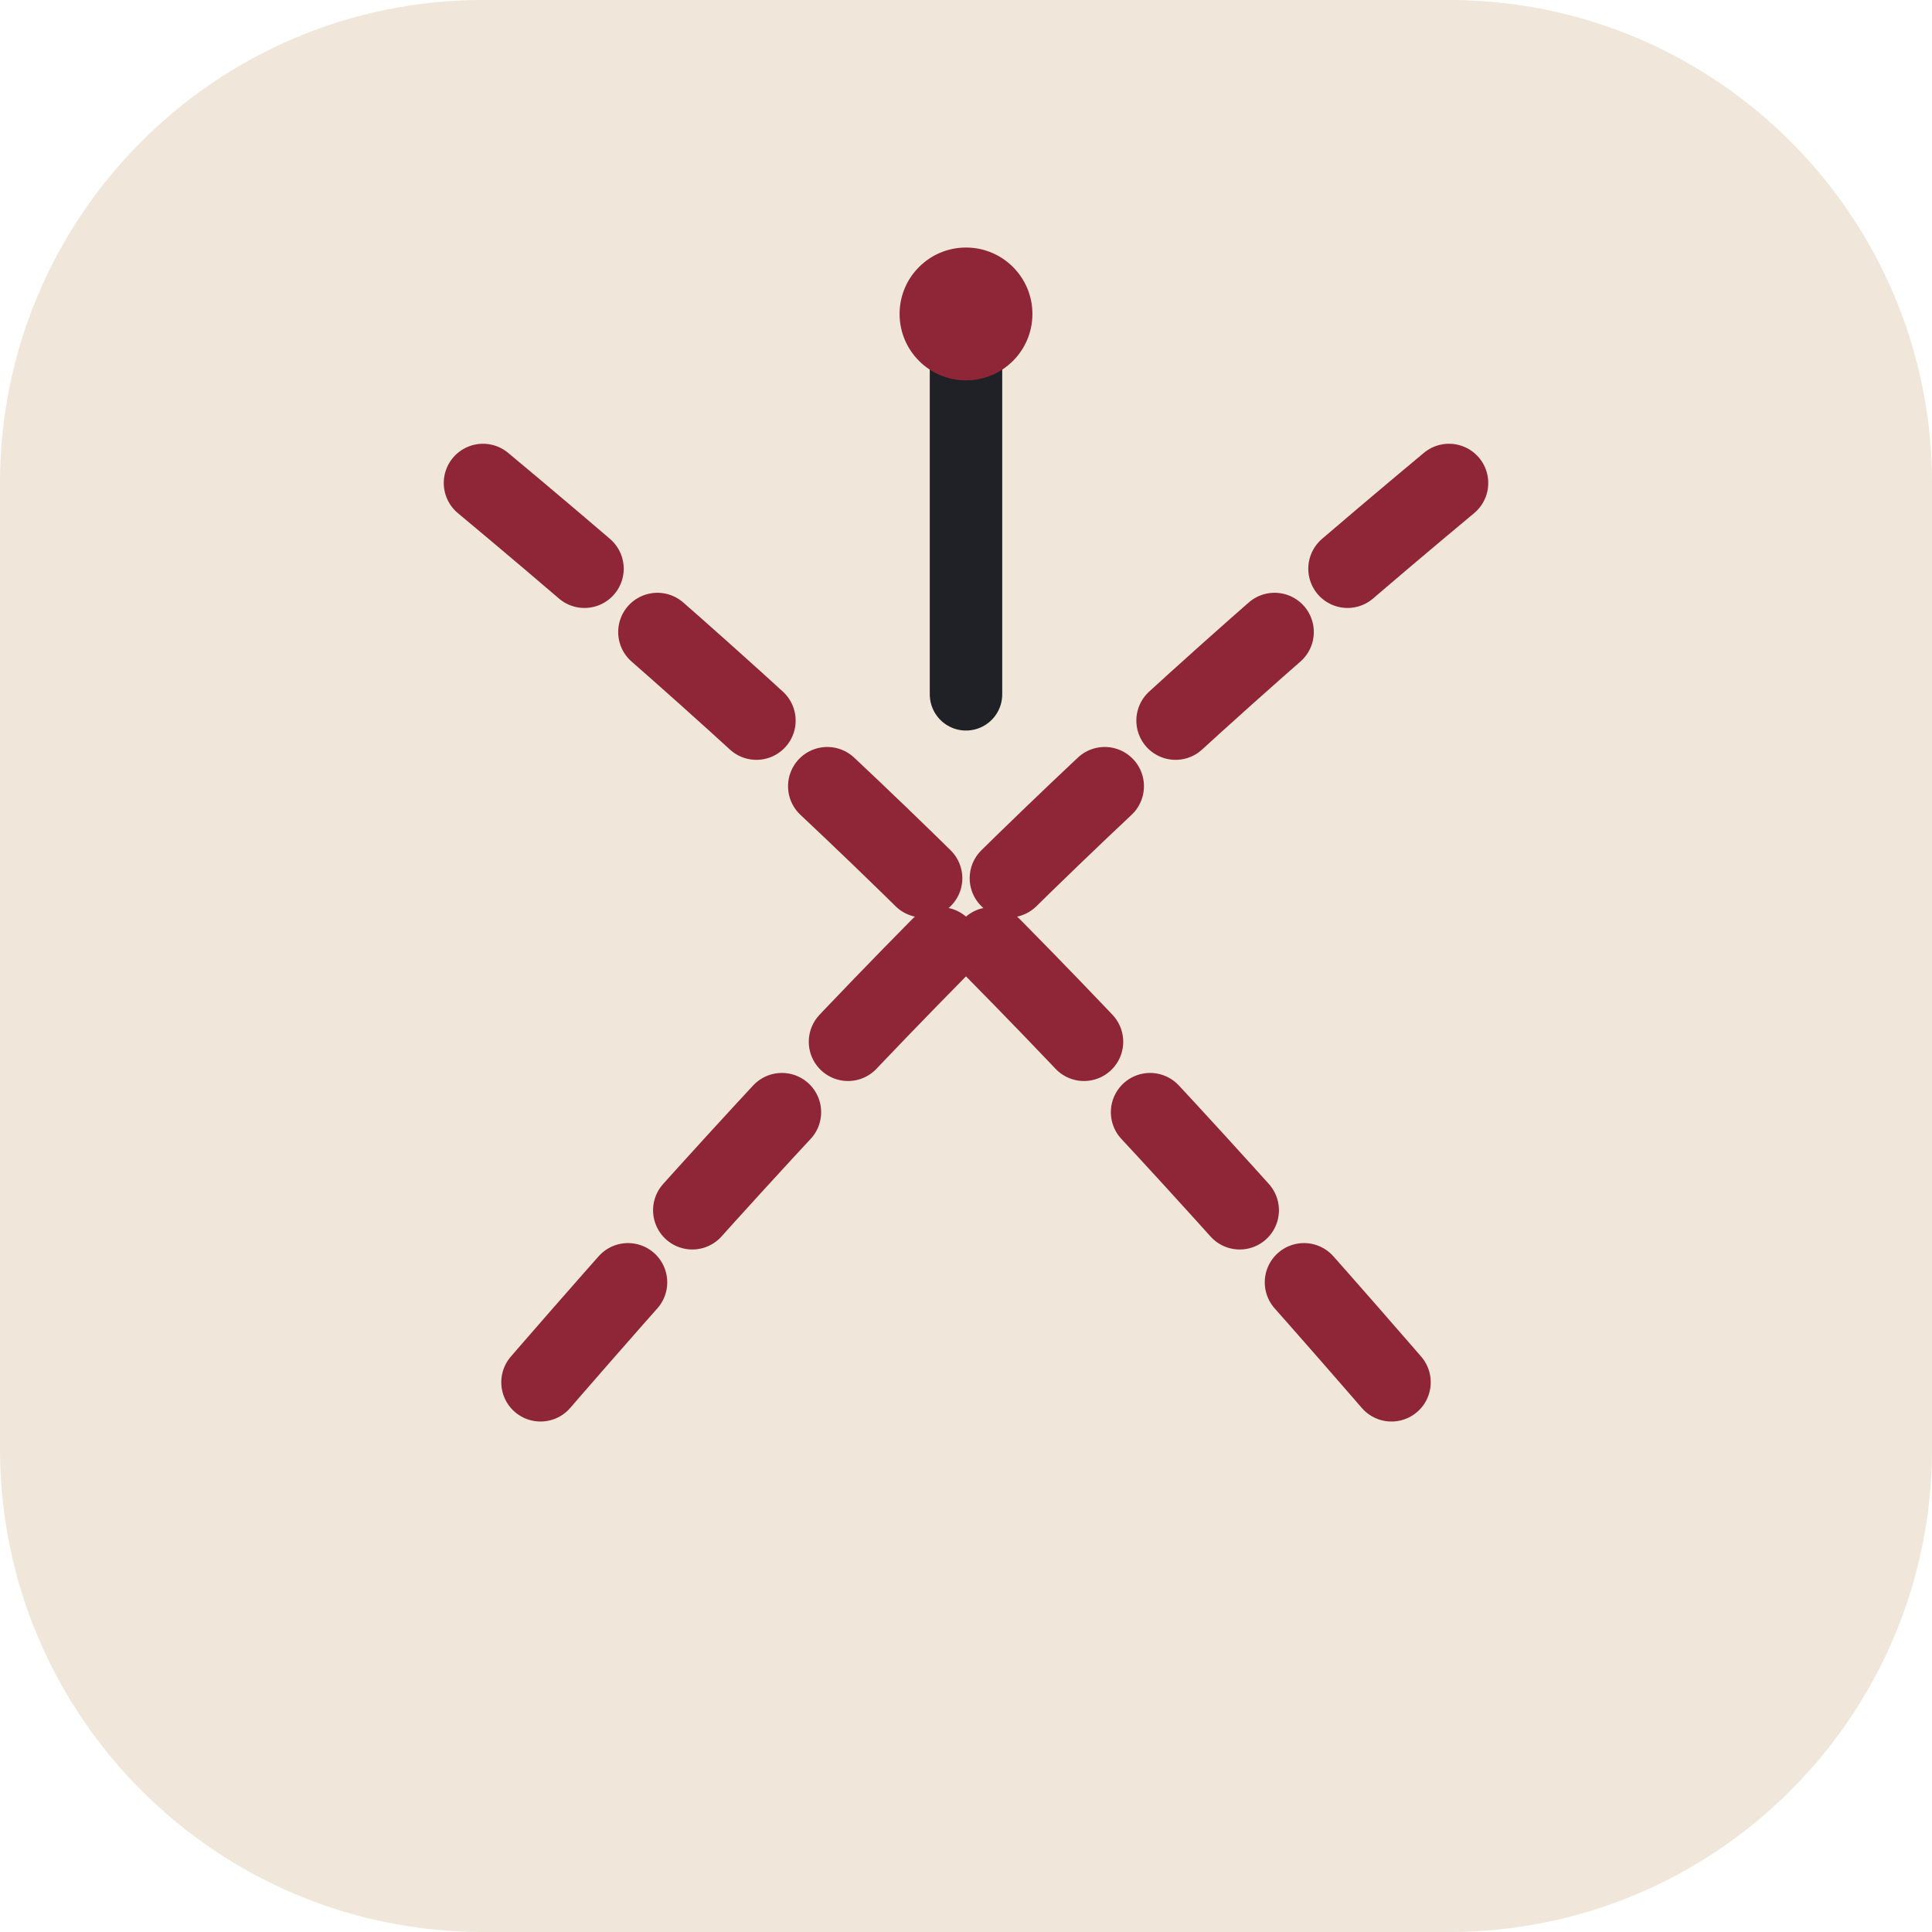
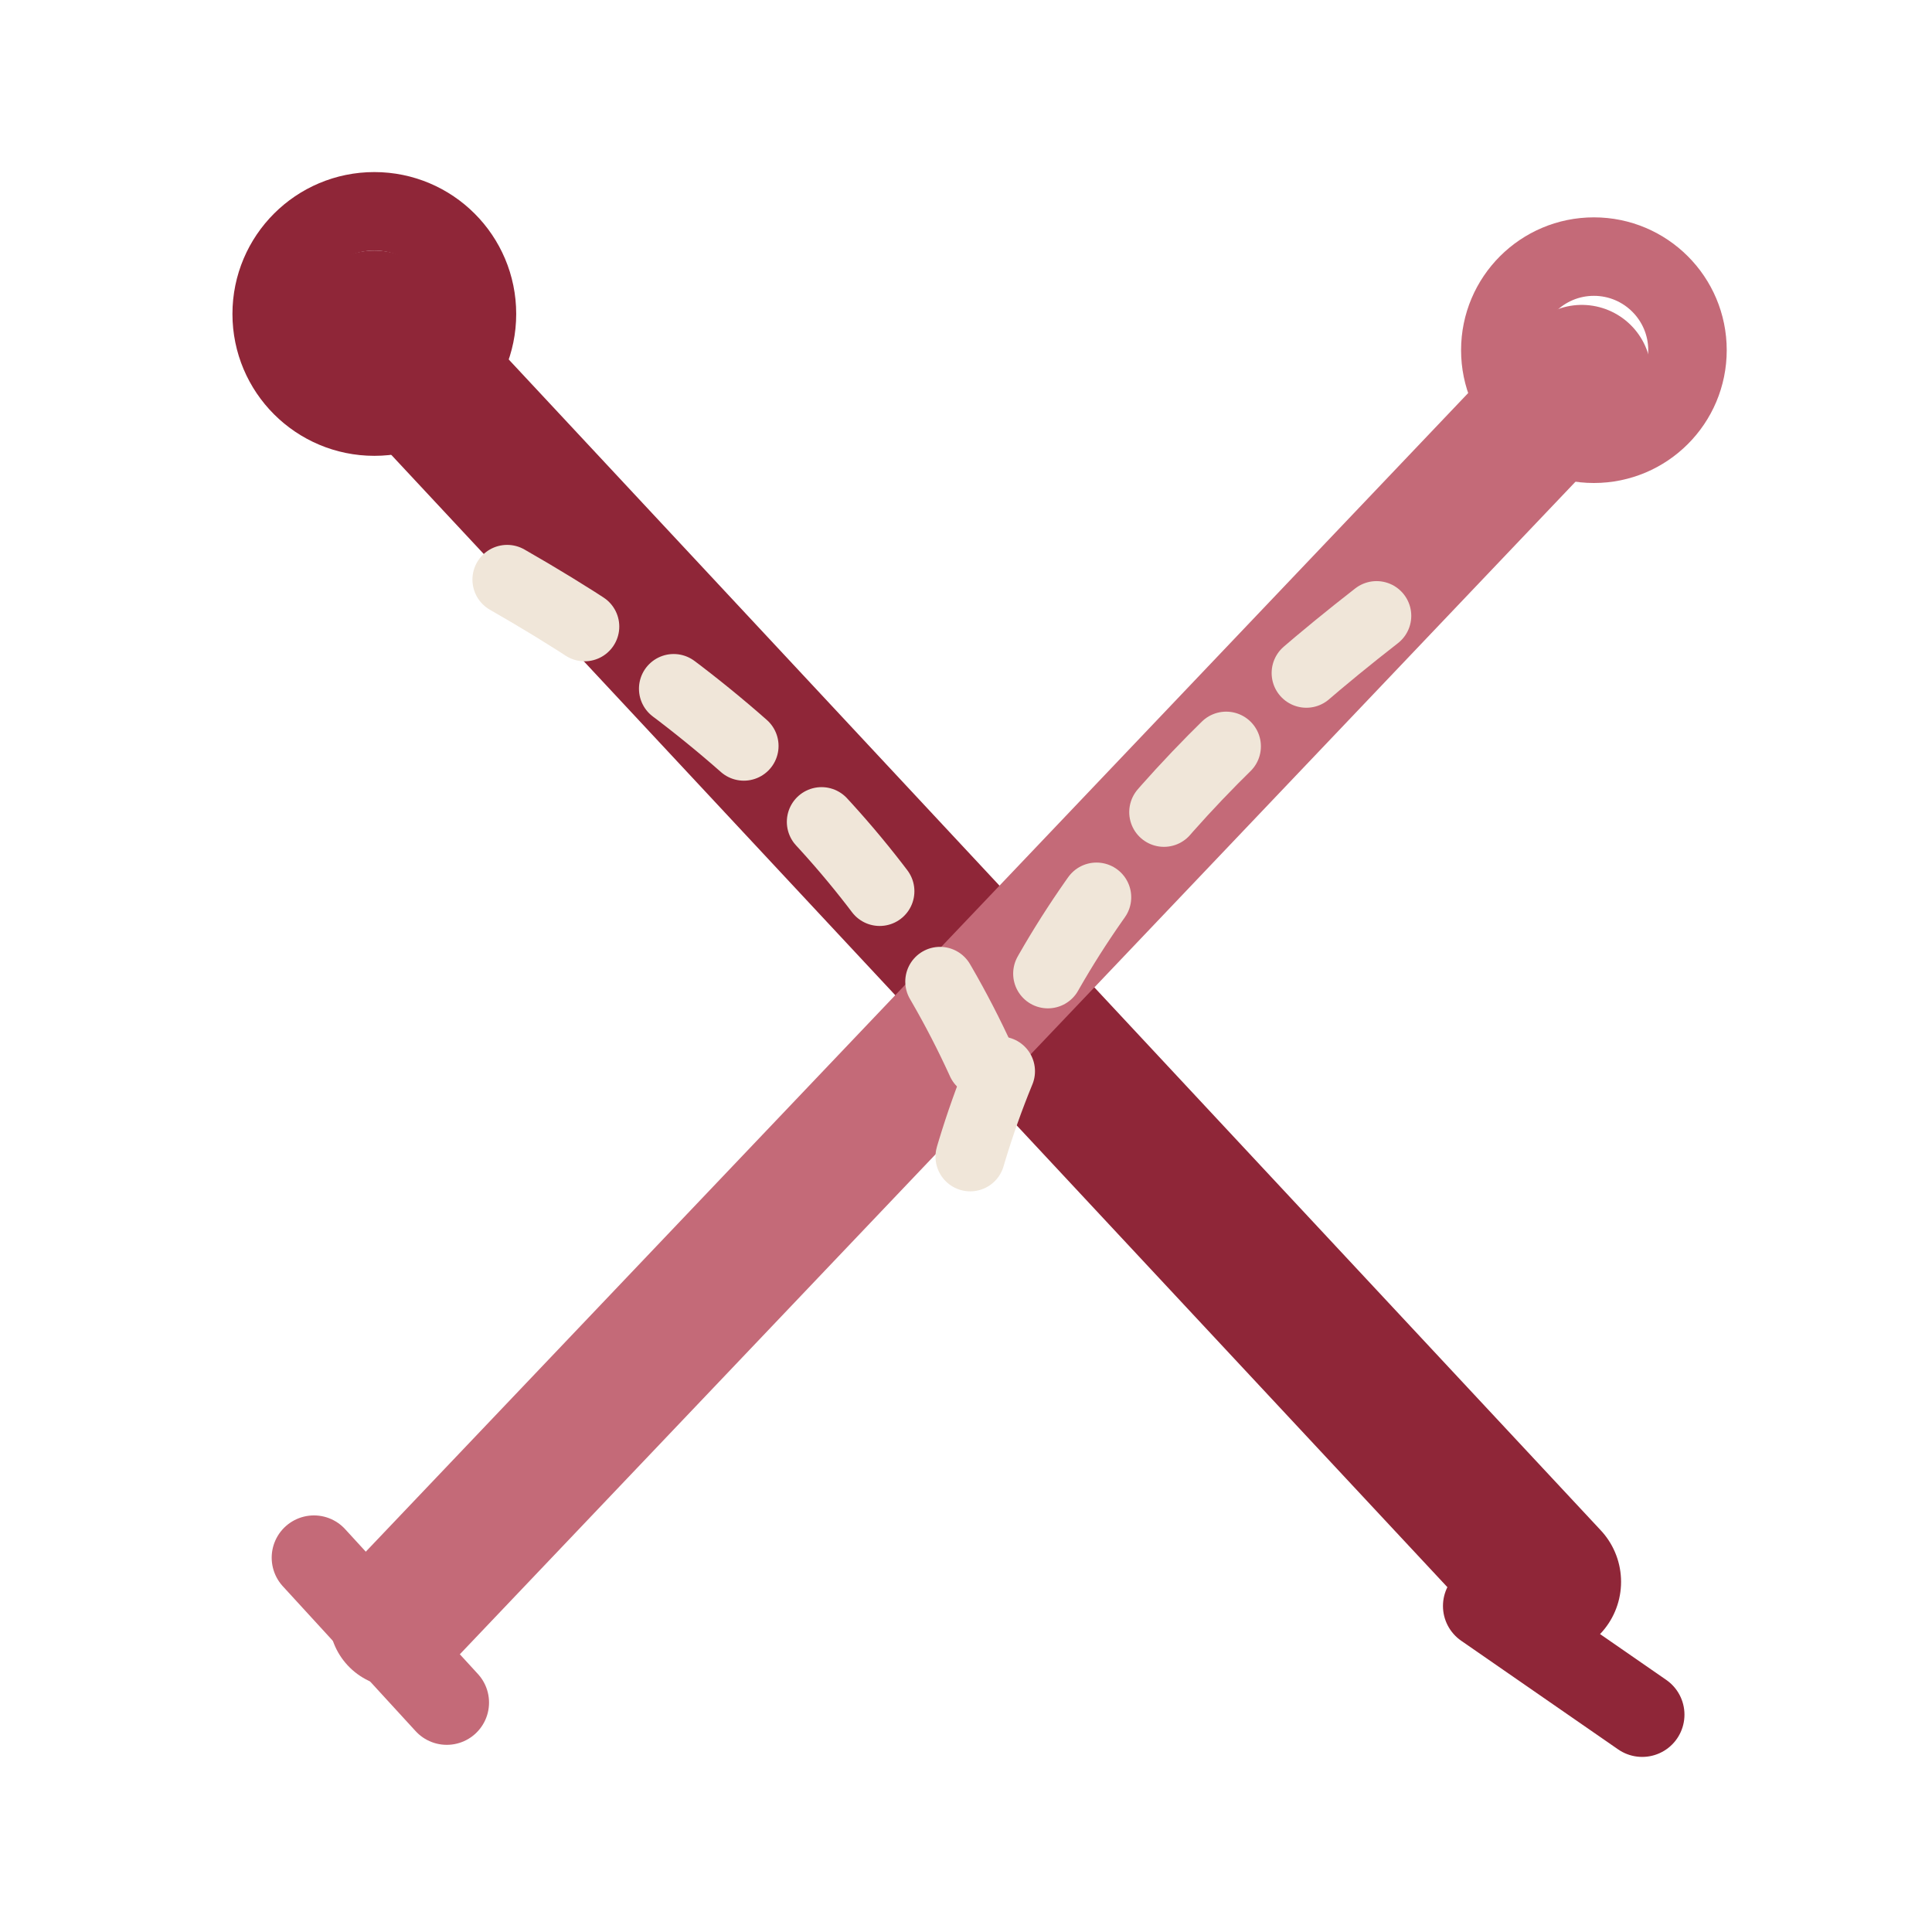
<svg xmlns="http://www.w3.org/2000/svg" viewBox="0 0 32 32" fill="none">
-   <rect width="32" height="32" rx="8" fill="#F0E6D9" />
-   <path d="M8 8c6 5 10 9 16 16" stroke="#8F2638" stroke-width="1.3" stroke-dasharray="2.2 1.6" stroke-linecap="round" />
-   <path d="M24 8C18 13 14 17 8 24" stroke="#8F2638" stroke-width="1.3" stroke-dasharray="2.2 1.6" stroke-linecap="round" />
-   <path d="M16 5.5v6" stroke="#202027" stroke-width="1.2" stroke-linecap="round" />
-   <circle cx="16" cy="5.2" r="1.1" fill="#8F2638" />
+   <path d="M6.2 5.4 25.6 26.2" stroke="#8F2638" stroke-width="2.5" stroke-linecap="round" />
+   <path d="M26.2 6.2 6.6 26.8" stroke="#C46A78" stroke-width="2.3" stroke-linecap="round" />
+   <path d="M8.4 9.6c4.2 2.4 6.8 5.2 8.2 8.8" stroke="#F0E6D9" stroke-width="1.15" stroke-linecap="round" stroke-dasharray="1.5 1.8" />
+   <path d="M22.8 10.2c-3.6 2.8-5.8 5.6-6.8 9.2" stroke="#F0E6D9" stroke-width="1.15" stroke-linecap="round" stroke-dasharray="1.5 1.8" />
+   <circle cx="6.2" cy="5.2" r="1.7" fill="none" stroke="#8F2638" stroke-width="1.3" />
+   <circle cx="26.4" cy="5.8" r="1.55" fill="none" stroke="#C46A78" stroke-width="1.3" />
+   <path d="M24.6 26.6 27.2 28.4" stroke="#8F2638" stroke-width="1.4" stroke-linecap="round" />
+   <path d="M5.2 25.8 7.4 28.2" stroke="#C46A78" stroke-width="1.4" stroke-linecap="round" />
</svg>
